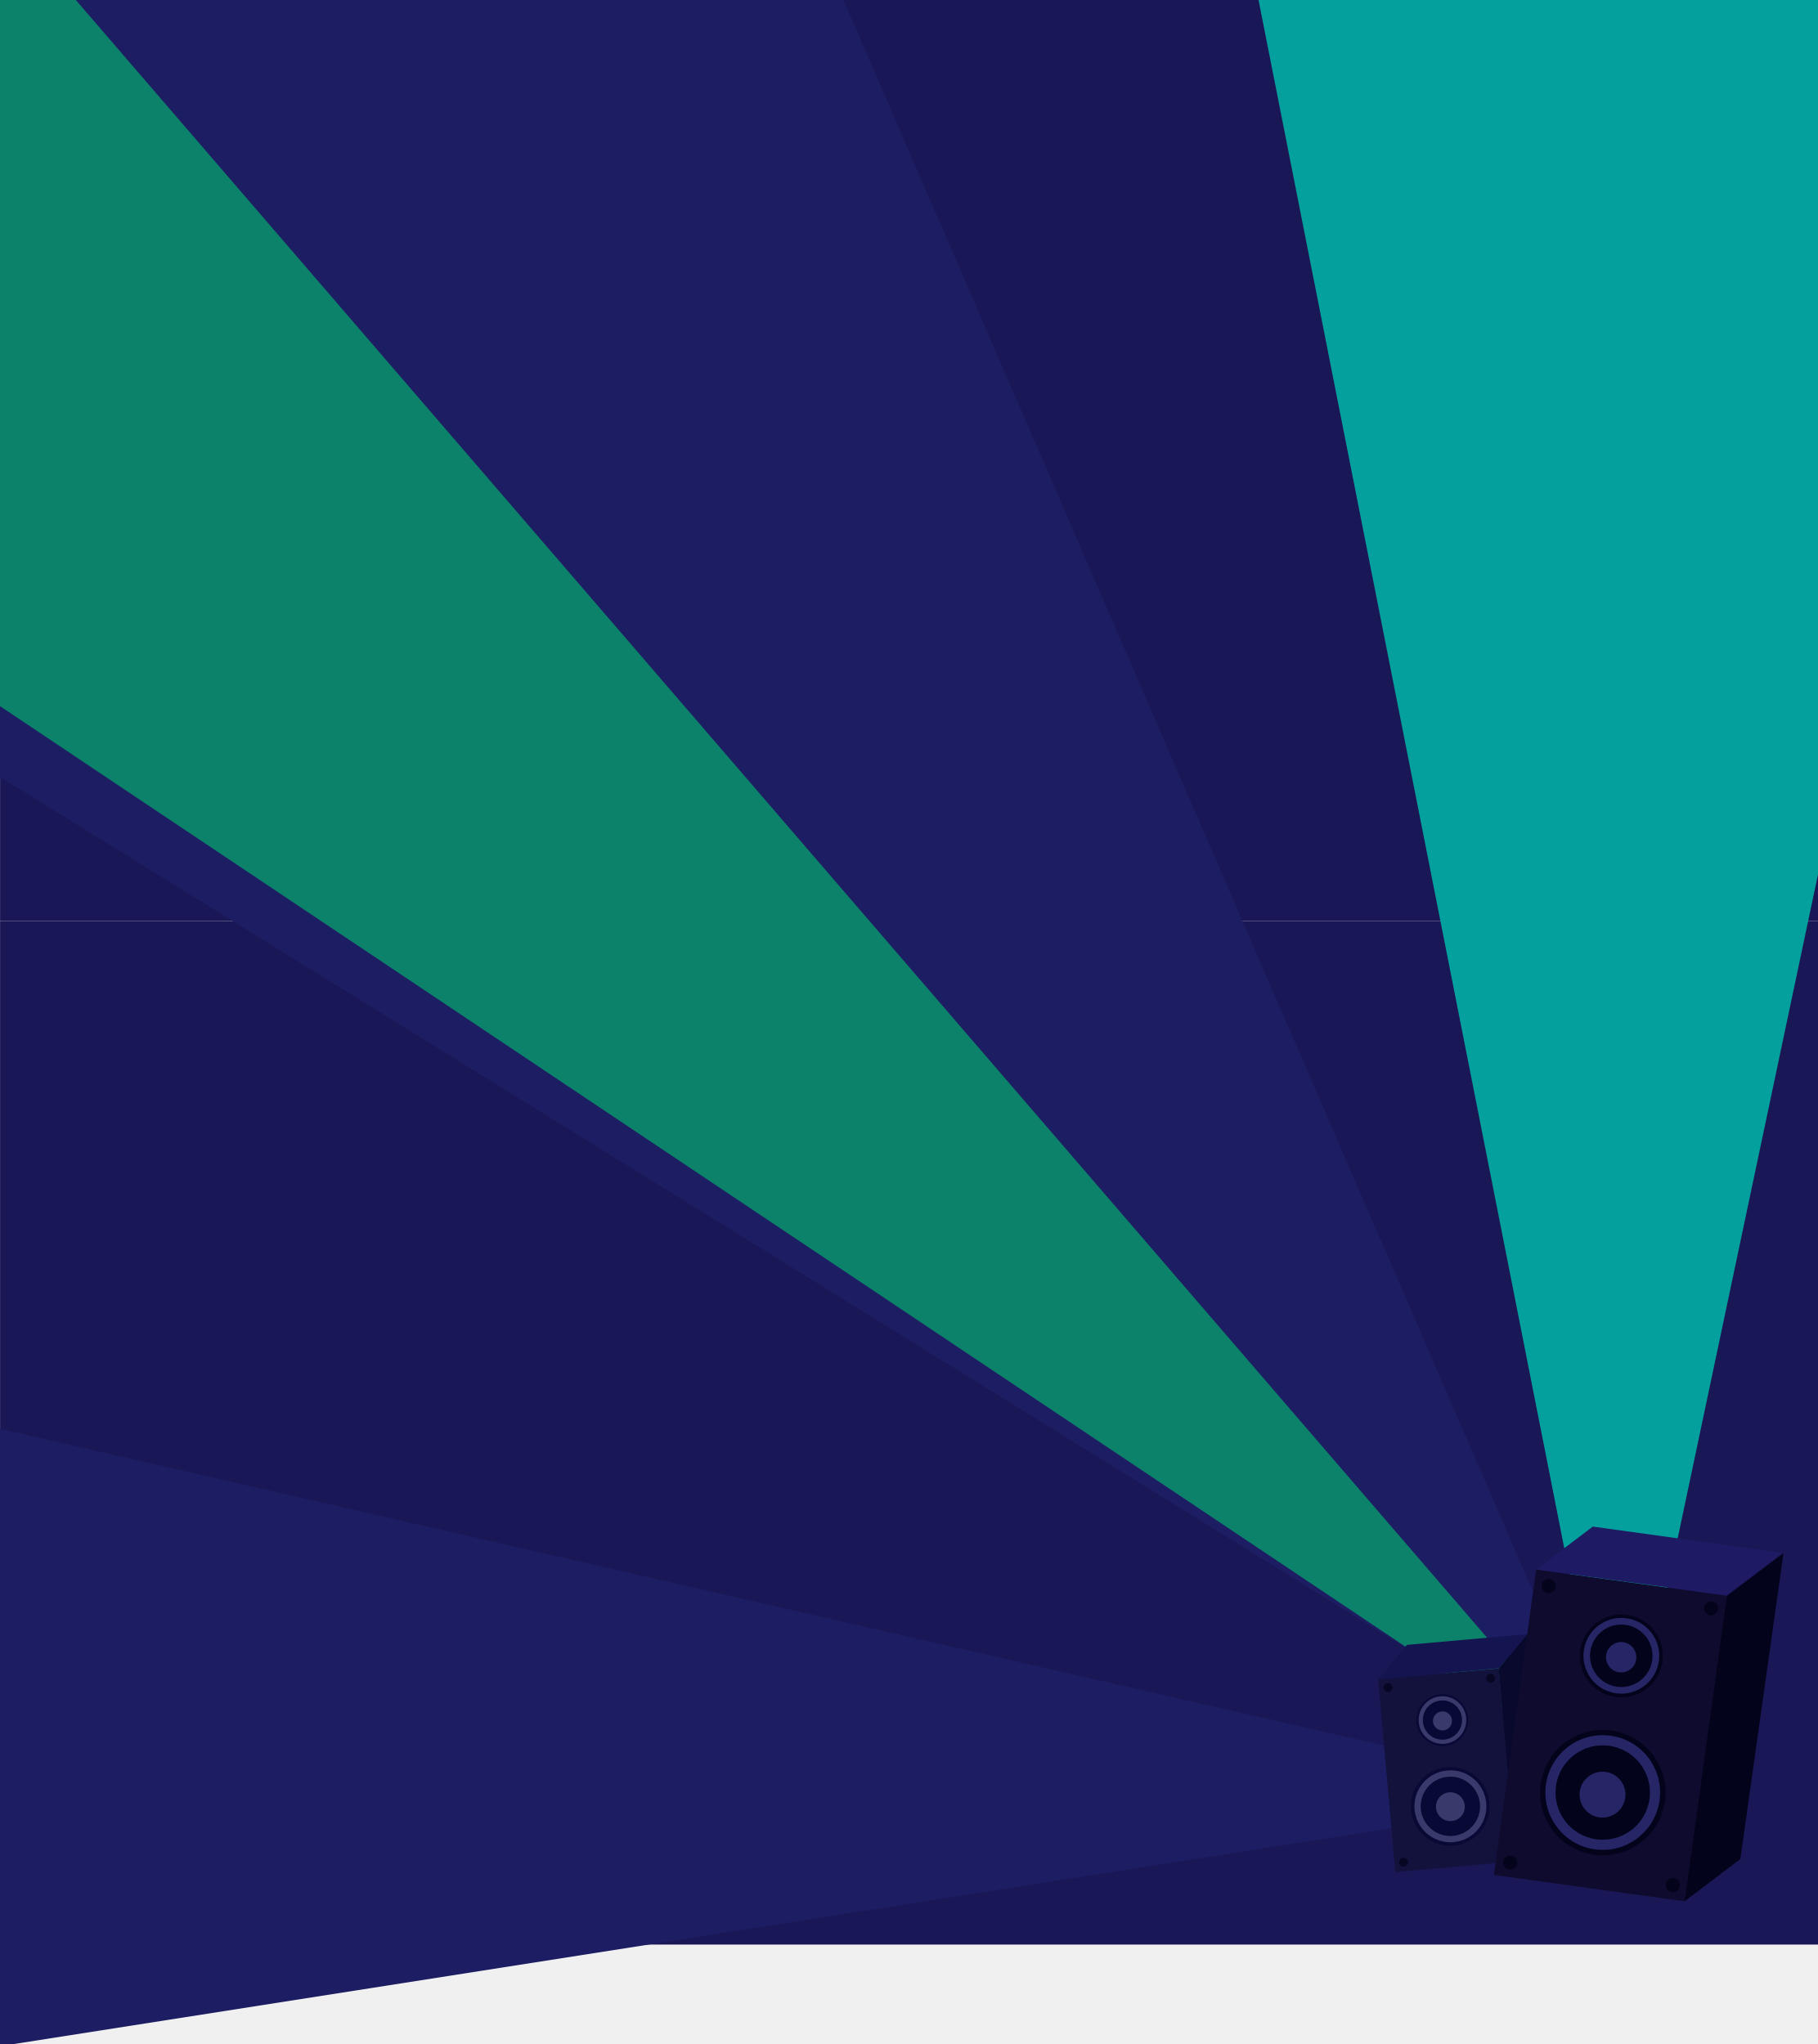
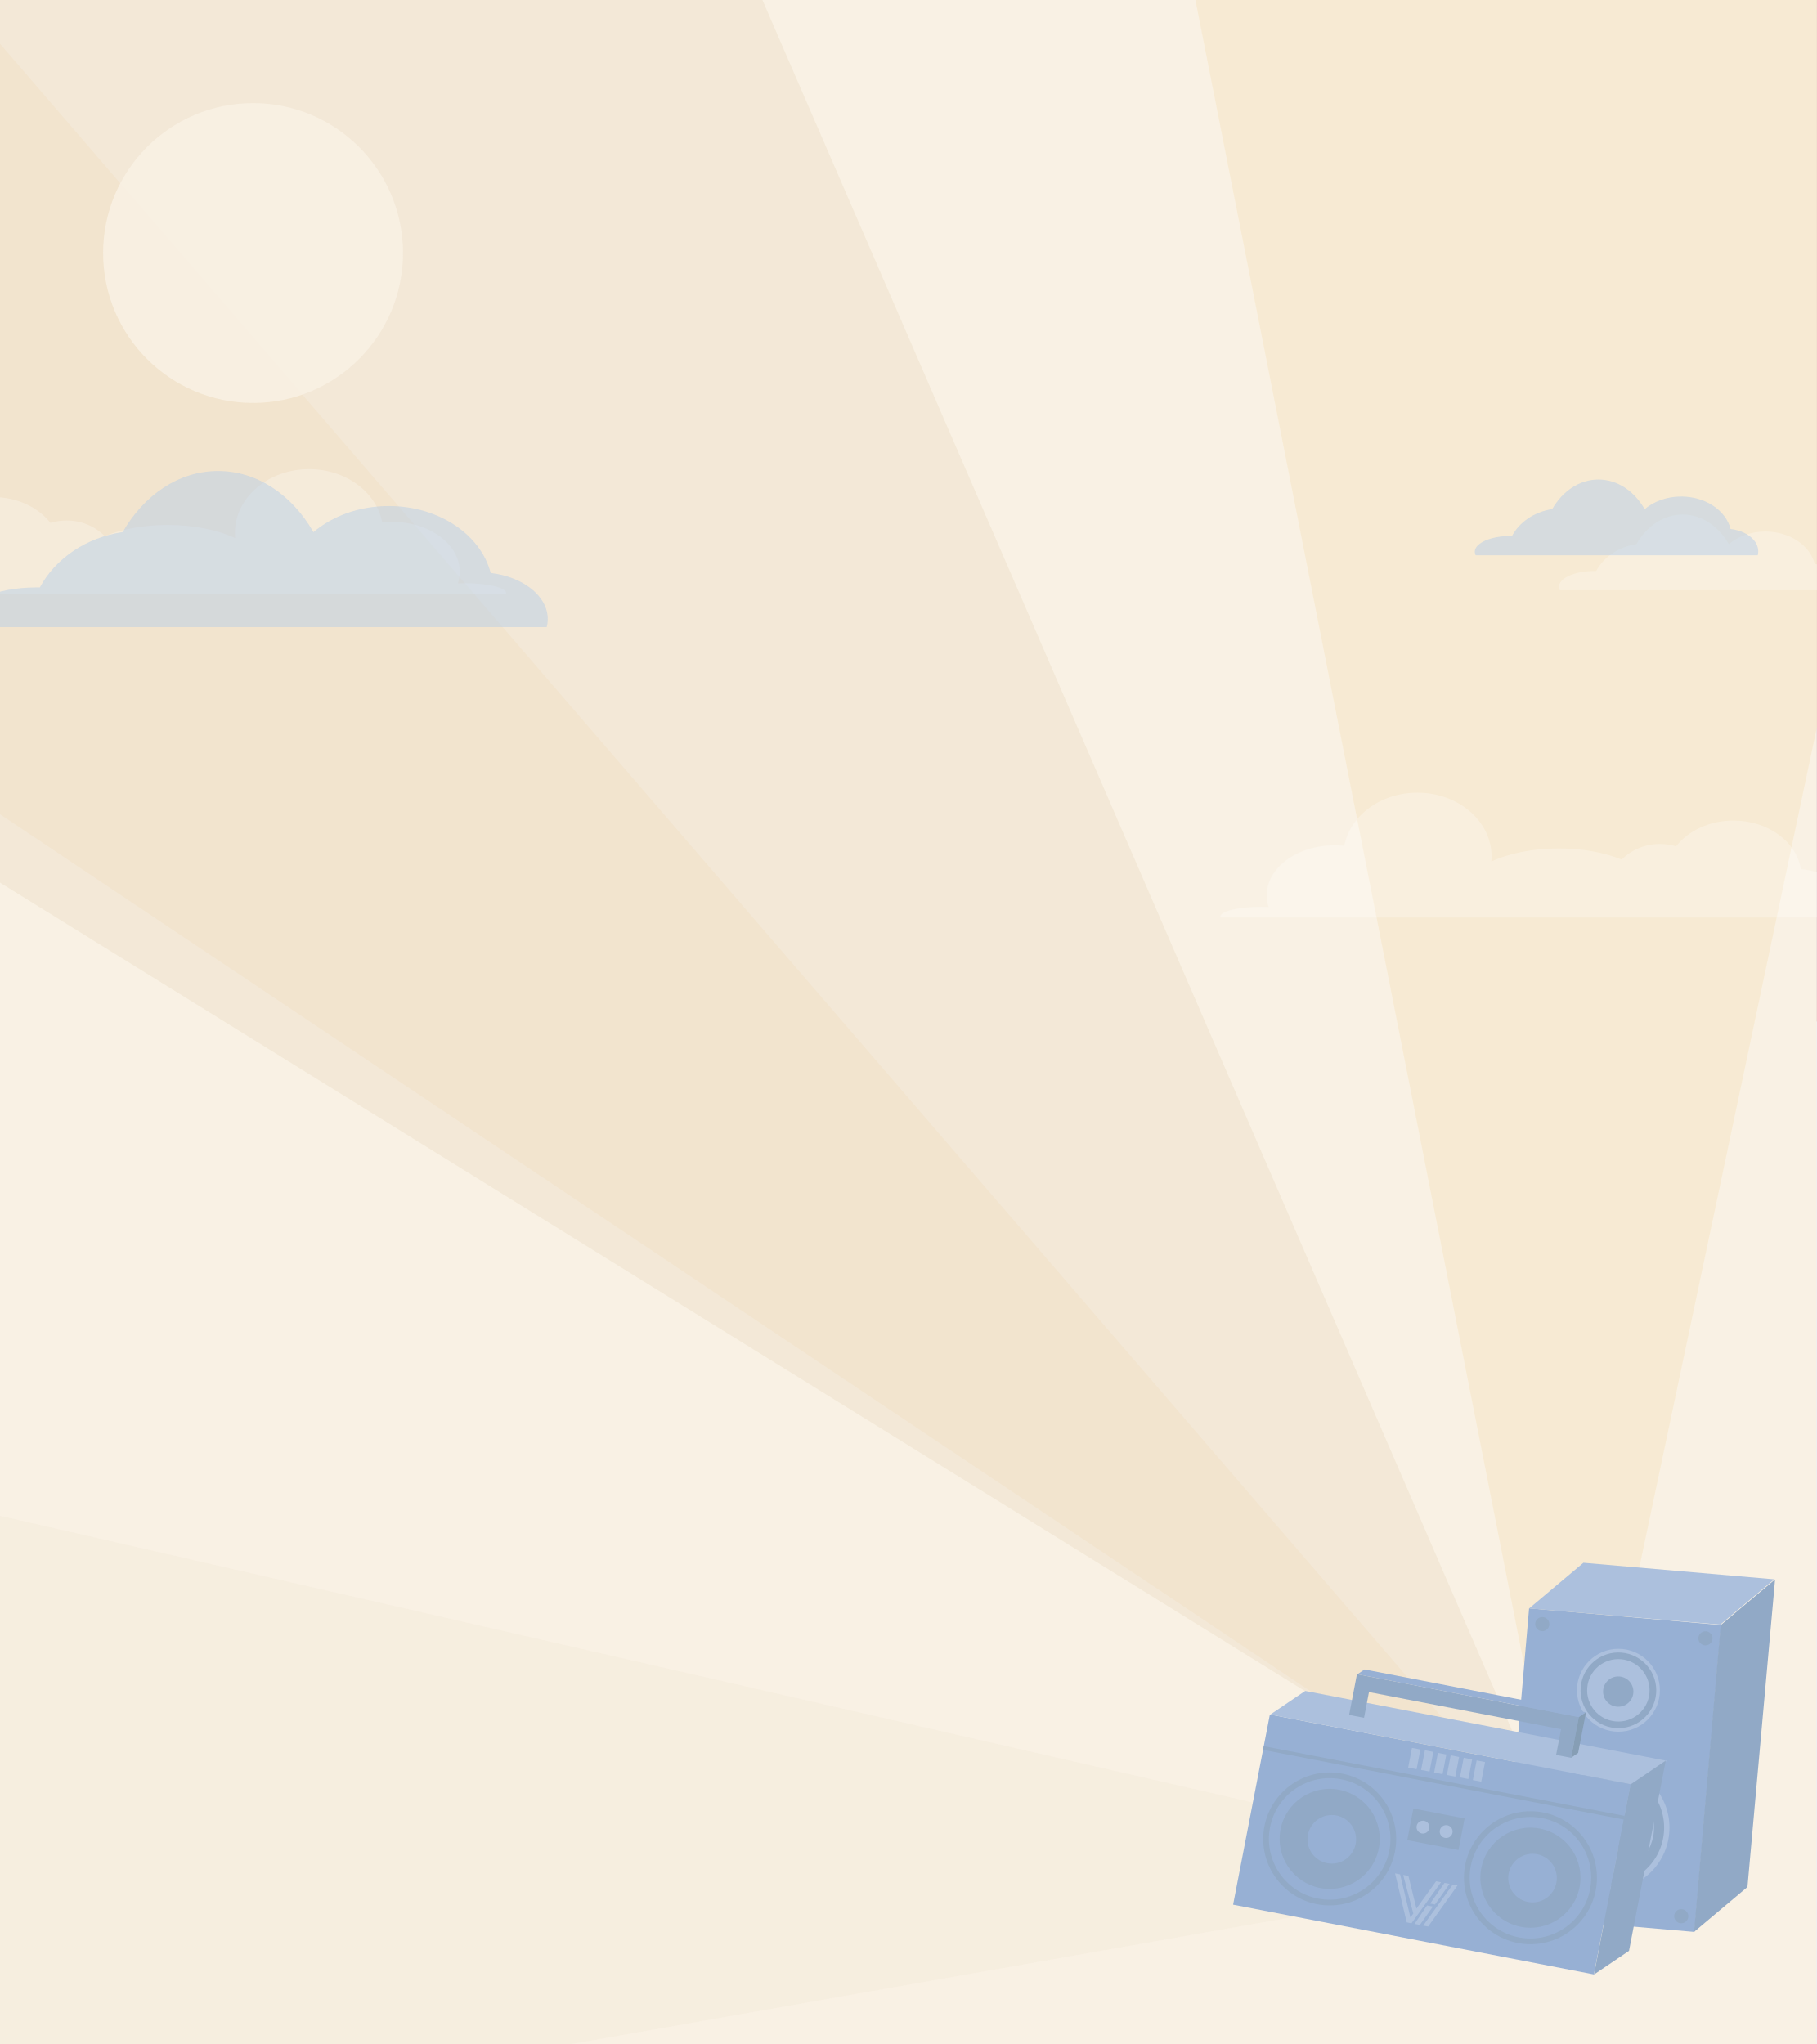
- <svg xmlns="http://www.w3.org/2000/svg" xmlns:xlink="http://www.w3.org/1999/xlink" width="1920" height="2160" style="vector-effect:non-scaling-stroke" version="1.1" id="svg94">
-   <defs id="defs86">
-     <symbol data-name="Layer 1" id="svg_3" style="vector-effect:non-scaling-stroke" viewBox="0 0 3589.84 2426.84">
-       <defs style="vector-effect:non-scaling-stroke" id="defs7">
-         <style id="style2">.cls-1 {
-         fill: none;
-       }
- 
-       .cls-2 {
-         clip-path: url(#clip-path);
-       }
- 
-       .cls-3 {
-         fill: #1a1756;
-       }
- 
-       .cls-4 {
-         fill: #1d1d63;
-       }
- 
-       .cls-5 {
-         fill: #0c826a;
-       }
- 
-       .cls-6 {
-         fill: #04a09d;
-       }
- 
-       .cls-7 {
-         fill: #12123d;
-       }
- 
-       .cls-8 {
-         fill: #090935;
-       }
- 
-       .cls-9 {
-         fill: #39396b;
-       }
- 
-       .cls-10 {
-         fill: #070723;
-       }
- 
-       .cls-11 {
-         fill: #09092d;
-       }
- 
-       .cls-12 {
-         fill: #141451;
-       }
- 
-       .cls-13 {
-         fill: #0f0b2e;
-       }
- 
-       .cls-14 {
-         fill: #04031c;
-       }
- 
-       .cls-15 {
-         fill: #262666;
-       }
- 
-       .cls-16 {
-         fill: #1e1a63;
-       }</style>
-         <clipPath id="svg_2" style="vector-effect:non-scaling-stroke">
-           <rect class="cls-1" height="2271" style="vector-effect:non-scaling-stroke;fill:none" width="1920" x="-3" y="582" id="rect4" />
-         </clipPath>
-       </defs>
-       <g class="cls-2" style="vector-effect:non-scaling-stroke" clip-path="url(#clip-path)" id="g83">
-         <rect class="cls-3" height="1081" style="vector-effect:non-scaling-stroke;fill:#1a1756" width="1920" x="1444.56" y="1214.2" id="rect11" />
-         <rect class="cls-3" height="1080" style="vector-effect:non-scaling-stroke;fill:#1a1756" width="1920" x="1444.56" y="134.2" id="rect13" />
-         <polygon class="cls-4" points="2271.33,94.2 0,166.88 3147.56,2117.2 " style="vector-effect:non-scaling-stroke;fill:#1d1d63" id="polygon15" />
-         <polygon class="cls-4" points="1253.7,1706.83 1289.42,2426.84 3135.53,2137.57 " style="vector-effect:non-scaling-stroke;fill:#1d1d63" id="polygon17" />
-         <polygon class="cls-5" points="1400.23,97.09 58.86,59.76 3151.27,2129.64 " style="vector-effect:non-scaling-stroke;fill:#0c826a" id="polygon19" />
-         <polygon class="cls-6" points="3589.84,96.75 2725.72,0 3152.97,2164.15 " style="vector-effect:non-scaling-stroke;fill:#04a09d" id="polygon21" />
-         <g style="vector-effect:non-scaling-stroke" id="g51">
-           <g style="vector-effect:non-scaling-stroke" id="g45">
-             <rect class="cls-7" height="204.52" style="vector-effect:non-scaling-stroke;fill:#12123d" transform="rotate(-5.09,-2784.666,-13869.419)" width="127.99" x="1467.95" y="2456.63" id="rect23" />
-             <circle class="cls-8" cx="1535.34" cy="2597.01" r="41.62" style="vector-effect:non-scaling-stroke;fill:#090935" transform="rotate(-5.09,-2781.289,-13831.284)" id="circle25" />
-             <circle class="cls-9" cx="1535.46" cy="2597.34" r="15.22" style="vector-effect:non-scaling-stroke;fill:#39396b" transform="rotate(-5.09,-2781.192,-13830.942)" id="circle27" />
-             <path class="cls-9" d="m 1532,2559.12 a 38,38 0 1 0 41.27,34.51 38,38 0 0 0 -41.27,-34.51 z m 6.16,69.09 a 31.33,31.33 0 1 1 28.42,-34 31.33,31.33 0 0 1 -28.46,34 z" style="vector-effect:non-scaling-stroke;fill:#39396b" transform="translate(1440.56,-447.8)" id="path29" />
-             <circle class="cls-10" cx="1469.56" cy="2471.45" r="4.7" style="vector-effect:non-scaling-stroke;fill:#070723" transform="rotate(-5.09,-2847.056,-13956.84)" id="circle31" />
-             <circle class="cls-10" cx="1486.01" cy="2655.99" r="4.7" style="vector-effect:non-scaling-stroke;fill:#070723" transform="rotate(-5.09,-2830.575,-13772.272)" id="circle33" />
-             <circle class="cls-10" cx="1577.89" cy="2461.79" r="4.7" style="vector-effect:non-scaling-stroke;fill:#070723" transform="rotate(-5.09,-2738.762,-13966.454)" id="circle35" />
-             <circle class="cls-10" cx="1594.33" cy="2646.34" r="4.7" style="vector-effect:non-scaling-stroke;fill:#070723" transform="rotate(-5.09,-2722.281,-13781.886)" id="circle37" />
-             <circle class="cls-8" cx="1527" cy="2505.87" r="27.52" style="vector-effect:non-scaling-stroke;fill:#090935" transform="rotate(-5.09,-2789.638,-13922.39)" id="circle39" />
-             <circle class="cls-9" cx="1527.08" cy="2506.75" r="10.06" style="vector-effect:non-scaling-stroke;fill:#39396b" transform="rotate(-5.09,-2789.566,-13921.485)" id="circle41" />
-             <path class="cls-9" d="m 1524.77,2480.81 a 25.16,25.16 0 1 0 27.29,22.82 25.16,25.16 0 0 0 -27.29,-22.82 z m 4.07,45.69 a 20.72,20.72 0 1 1 18.8,-22.47 20.72,20.72 0 0 1 -18.8,22.47 z" style="vector-effect:non-scaling-stroke;fill:#39396b" transform="translate(1440.56,-447.8)" id="path43" />
-           </g>
-           <polyline class="cls-11" points="3074.75 2171.8 3045.02 2207.36 3026.87 2003.54 3057.11 1967.36" style="vector-effect:non-scaling-stroke;fill:#09092d" id="polyline47" />
-           <polygon class="cls-12" points="2899.69,2015.07 2930.06,1978.68 3057.19,1967.32 3027.08,2003.41 " style="vector-effect:non-scaling-stroke;fill:#141451" id="polygon49" />
-         </g>
-         <g style="vector-effect:non-scaling-stroke" id="g81">
-           <g style="vector-effect:non-scaling-stroke" id="g75">
-             <rect class="cls-13" height="325.67" style="vector-effect:non-scaling-stroke;fill:#0f0b2e" transform="rotate(7.87,5679.622,12768.989)" width="203.77" x="1602.71" y="2359.24" id="rect53" />
-             <circle class="cls-14" cx="1696.26" cy="2582.42" r="66.26" style="vector-effect:non-scaling-stroke;fill:#04031c" transform="rotate(-82.13,2159.658,1531.853)" id="circle55" />
-             <circle class="cls-15" cx="1695.96" cy="2584.53" r="24.22" style="vector-effect:non-scaling-stroke;fill:#262666" transform="rotate(-82.13,2159.361,1533.967)" id="circle57" />
-             <path class="cls-15" d="m 1704.55,2522.43 a 60.56,60.56 0 1 0 51.7,68.28 60.56,60.56 0 0 0 -51.7,-68.28 z m -15.12,109.4 a 49.87,49.87 0 1 1 56.23,-42.58 49.87,49.87 0 0 1 -56.23,42.57 z" style="vector-effect:non-scaling-stroke;fill:#262666" transform="translate(1440.56,-447.8)" id="path59" />
-             <circle class="cls-14" cx="1639.03" cy="2364.12" r="7.48" style="vector-effect:non-scaling-stroke;fill:#04031c" transform="rotate(-82.13,2102.423,1313.559)" id="circle61" />
-             <circle class="cls-14" cx="1598.65" cy="2656.32" r="7.48" style="vector-effect:non-scaling-stroke;fill:#04031c" transform="rotate(-82.13,2062.053,1605.759)" id="circle63" />
-             <circle class="cls-14" cx="1810.54" cy="2387.82" r="7.48" style="vector-effect:non-scaling-stroke;fill:#04031c" transform="rotate(-82.13,2273.933,1337.248)" id="circle65" />
-             <circle class="cls-14" cx="1770.16" cy="2680.02" r="7.48" style="vector-effect:non-scaling-stroke;fill:#04031c" transform="rotate(-82.13,2233.564,1629.458)" id="circle67" />
-             <circle class="cls-14" cx="1715.85" cy="2438.04" r="43.82" style="vector-effect:non-scaling-stroke;fill:#04031c" transform="rotate(-82.13,2179.247,1387.469)" id="circle69" />
-             <circle class="cls-15" cx="1715.66" cy="2439.44" r="16.02" style="vector-effect:non-scaling-stroke;fill:#262666" transform="rotate(-82.13,2179.051,1388.864)" id="circle71" />
-             <path class="cls-15" d="m 1721.33,2398.36 a 40,40 0 1 0 34.19,45.15 40,40 0 0 0 -34.19,-45.15 z m -10,72.34 a 33,33 0 1 1 37.19,-28.16 33,33 0 0 1 -37.19,28.17 z" style="vector-effect:non-scaling-stroke;fill:#262666" transform="translate(1440.56,-447.8)" id="path73" />
-           </g>
-           <polyline class="cls-14" points="3282.13 2204.89 3223.31 2249.43 3267.88 1926.88 3327.72 1881.58" style="vector-effect:non-scaling-stroke;fill:#04031c" id="polyline77" />
-           <polygon class="cls-16" points="3066.51,1899.06 3126.35,1853.75 3326.83,1881.45 3267.5,1926.37 " style="vector-effect:non-scaling-stroke;fill:#1e1a63" id="polygon79" />
-         </g>
-       </g>
-     </symbol>
+ <svg xmlns="http://www.w3.org/2000/svg" xmlns:xlink="http://www.w3.org/1999/xlink" width="1920" height="2161" version="1.1" viewBox="0 0 1920 2161">
+   <defs>
+     <style>.cls-1,.cls-198,.cls-199,.cls-200,.cls-201,.cls-202,.cls-206,.cls-207,.cls-208{fill:none;}.cls-106,.cls-116,.cls-120,.cls-121,.cls-2{fill:#ed725a;}.cls-3,.cls-60{fill:#f9f1e4;}.cls-214,.cls-4,.cls-66{fill:#f7ebd2;}.cls-5{fill:#1a1756;}.cls-137,.cls-181,.cls-6{fill:#e89087;}.cls-7{opacity:0.4;}.cls-8{opacity:0.08;fill:url(#linear-gradient);}.cls-9{clip-path:url(#clip-path);}.cls-10{opacity:0.5;}.cls-11{fill:url(#radial-gradient);}.cls-12{fill:url(#radial-gradient-133);}.cls-13{clip-path:url(#clip-path-2);}.cls-14{fill:#de9949;}.cls-15{clip-path:url(#clip-path-3);}.cls-16{clip-path:url(#clip-path-4);}.cls-17{clip-path:url(#clip-path-5);}.cls-18{clip-path:url(#clip-path-6);}.cls-19{clip-path:url(#clip-path-7);}.cls-20{clip-path:url(#clip-path-8);}.cls-21{clip-path:url(#clip-path-9);}.cls-22{clip-path:url(#clip-path-10);}.cls-23{clip-path:url(#clip-path-11);}.cls-24{clip-path:url(#clip-path-12);}.cls-25{clip-path:url(#clip-path-13);}.cls-26{fill:url(#linear-gradient-2);}.cls-27{fill:url(#linear-gradient-3);}.cls-28{fill:url(#linear-gradient-4);}.cls-29{fill:url(#linear-gradient-5);}.cls-30{fill:url(#linear-gradient-6);}.cls-31,.cls-32,.cls-33,.cls-34,.cls-35,.cls-36,.cls-37,.cls-38,.cls-39,.cls-40,.cls-41,.cls-42,.cls-43,.cls-44,.cls-45,.cls-46{fill-rule:evenodd;}.cls-31{fill:url(#linear-gradient-7);}.cls-32{fill:url(#linear-gradient-8);}.cls-33{fill:url(#linear-gradient-9);}.cls-34{fill:url(#linear-gradient-10);}.cls-35{fill:url(#linear-gradient-11);}.cls-36{fill:url(#linear-gradient-12);}.cls-37{fill:url(#linear-gradient-13);}.cls-38{fill:url(#linear-gradient-14);}.cls-39{fill:url(#linear-gradient-15);}.cls-40{fill:url(#linear-gradient-16);}.cls-41{fill:url(#linear-gradient-17);}.cls-42{fill:url(#linear-gradient-18);}.cls-43{fill:url(#linear-gradient-19);}.cls-44{fill:url(#linear-gradient-20);}.cls-45{fill:url(#linear-gradient-21);}.cls-46{fill:url(#linear-gradient-22);}.cls-47{fill:#97958c;}.cls-48,.cls-59{fill:#fff;}.cls-48,.cls-58{opacity:0.3;}.cls-49{fill:#74d596;}.cls-50{fill:#97b0d4;}.cls-51{fill:#edafa0;}.cls-173,.cls-190,.cls-52{fill:#0058a8;}.cls-53{fill:#efe3ce;opacity:0.6;}.cls-54{fill:#f2e9d7;opacity:0.37;}.cls-55{fill:#f2e4ce;}.cls-105,.cls-56{fill:#f7e6c6;}.cls-56{opacity:0.58;}.cls-57{opacity:0.15;}.cls-60{opacity:0.85;}.cls-61{opacity:0.25;}.cls-62{opacity:0.43;}.cls-63{fill:#adc9ea;}.cls-64{opacity:0.45;}.cls-65{fill:#9cc17c;}.cls-66{opacity:0.8;}.cls-67{fill:#acc0dd;}.cls-68{fill:#91a9c6;}.cls-148,.cls-171,.cls-173,.cls-187,.cls-190,.cls-69{font-size:36px;}.cls-148,.cls-69{fill:#e45c52;}.cls-106,.cls-136,.cls-137,.cls-170,.cls-176,.cls-187,.cls-69{font-family:SofiaProRegular, Sofia Pro;}.cls-70{letter-spacing:-0.04em;}.cls-71{letter-spacing:-0.01em;}.cls-72{letter-spacing:-0.01em;}.cls-73{letter-spacing:-0.02em;}.cls-74{letter-spacing:-0.03em;}.cls-75{letter-spacing:-0.05em;}.cls-76{letter-spacing:-0.01em;}.cls-77{letter-spacing:-0.01em;}.cls-78{letter-spacing:-0.02em;}.cls-79{letter-spacing:-0.01em;}.cls-80{letter-spacing:0em;}.cls-81{letter-spacing:0em;}.cls-82{letter-spacing:-0.02em;}.cls-83{letter-spacing:-0.01em;}.cls-84{letter-spacing:0em;}.cls-85{letter-spacing:-0.03em;}.cls-86{letter-spacing:-0.01em;}.cls-87{letter-spacing:-0.01em;}.cls-88{letter-spacing:-0.03em;}.cls-89{letter-spacing:-0.09em;}.cls-90{letter-spacing:-0.01em;}.cls-91{letter-spacing:-0.01em;}.cls-92{letter-spacing:-0.03em;}.cls-93{letter-spacing:-0.01em;}.cls-94{letter-spacing:-0.02em;}.cls-95{letter-spacing:-0.04em;}.cls-96{letter-spacing:-0.02em;}.cls-97{letter-spacing:-0.01em;}.cls-98{letter-spacing:0em;}.cls-99{letter-spacing:-0.01em;}.cls-100{letter-spacing:-0.02em;}.cls-101,.cls-161{letter-spacing:0em;}.cls-102{letter-spacing:-0.01em;}.cls-103{letter-spacing:-0.04em;}.cls-104{letter-spacing:-0.01em;}.cls-106{font-size:70px;}.cls-107{letter-spacing:-0.01em;}.cls-108{letter-spacing:-0.02em;}.cls-109{letter-spacing:-0.05em;}.cls-110{letter-spacing:-0.02em;}.cls-111{letter-spacing:-0.01em;}.cls-112{letter-spacing:-0.01em;}.cls-113{letter-spacing:0em;}.cls-114{letter-spacing:-0.03em;}.cls-115{clip-path:url(#clip-path-14);}.cls-116,.cls-121{font-size:91.96px;font-family:SofiaProCondensedRegular, Sofia Pro Condensed;}.cls-116{letter-spacing:0.17em;}.cls-117,.cls-121{letter-spacing:0.2em;}.cls-118{letter-spacing:0.17em;}.cls-119{letter-spacing:0.1em;}.cls-120{font-size:20.18px;font-family:SofiaProLight, Sofia Pro;letter-spacing:0.2em;}.cls-122{letter-spacing:0.19em;}.cls-123{letter-spacing:0.19em;}.cls-124{letter-spacing:0.17em;}.cls-125{letter-spacing:0.17em;}.cls-126{fill:#f7f7f7;}.cls-127{fill:#e0e0e0;opacity:0.42;isolation:isolate;}.cls-128{fill:#6b7373;}.cls-129{fill:#353535;}.cls-130{fill:#c53c02;}.cls-131{fill:#751b00;}.cls-132{fill:#265a8f;}.cls-133{fill:#162f51;}.cls-134{fill:#fdee00;}.cls-135{fill:#ecc700;}.cls-136{font-size:50px;fill:#f9f4ed;}.cls-137{font-size:40px;}.cls-138{letter-spacing:-0.01em;}.cls-139{letter-spacing:0em;}.cls-140{letter-spacing:-0.01em;}.cls-141{letter-spacing:-0.01em;}.cls-142,.cls-147{letter-spacing:0em;}.cls-143{letter-spacing:-0.02em;}.cls-144,.cls-145,.cls-146,.cls-147{text-decoration:underline;}.cls-145{letter-spacing:0em;}.cls-146{letter-spacing:-0.01em;}.cls-148,.cls-157,.cls-161,.cls-168,.cls-173,.cls-190{font-family:SofiaProBold, Sofia Pro;}.cls-148,.cls-157,.cls-161,.cls-168,.cls-172,.cls-174,.cls-181,.cls-190,.cls-203{font-weight:700;}.cls-149{letter-spacing:-0.01em;}.cls-150{letter-spacing:-0.01em;}.cls-151{letter-spacing:-0.01em;}.cls-152{letter-spacing:-0.01em;}.cls-153{letter-spacing:-0.01em;}.cls-154{letter-spacing:-0.02em;}.cls-155{letter-spacing:0em;}.cls-156{letter-spacing:-0.02em;}.cls-158{letter-spacing:-0.03em;}.cls-159{letter-spacing:-0.05em;}.cls-160{letter-spacing:-0.03em;}.cls-162{letter-spacing:-0.02em;}.cls-163{letter-spacing:-0.02em;}.cls-164{letter-spacing:-0.01em;}.cls-165{letter-spacing:-0.01em;}.cls-166{letter-spacing:-0.02em;}.cls-167{letter-spacing:-0.03em;}.cls-168{letter-spacing:-0.02em;}.cls-169{letter-spacing:0em;}.cls-170{font-size:14px;}.cls-170,.cls-187{fill:#3897c6;}.cls-172,.cls-203{font-size:126.81px;fill:#8ba9cc;font-family:SofiaProCondensedBold, Sofia Pro Condensed;}.cls-175{letter-spacing:-0.03em;}.cls-177{letter-spacing:-0.02em;}.cls-178{letter-spacing:-0.02em;}.cls-179{letter-spacing:-0.01em;}.cls-180{letter-spacing:-0.02em;}.cls-181{font-size:60px;font-family:SofiaProSemiBold, Sofia Pro;}.cls-182{letter-spacing:-0.03em;}.cls-183{letter-spacing:-0.03em;}.cls-184{letter-spacing:-0.01em;}.cls-185{letter-spacing:-0.01em;}.cls-186{letter-spacing:-0.03em;}.cls-188{letter-spacing:-0.02em;}.cls-189{letter-spacing:0em;}.cls-191{letter-spacing:-0.01em;}.cls-192{letter-spacing:-0.01em;}.cls-193{letter-spacing:-0.01em;}.cls-194{letter-spacing:-0.02em;}.cls-195{letter-spacing:-0.01em;}.cls-196{letter-spacing:-0.02em;}.cls-197{fill:#0e527e;}.cls-198{stroke:#de9949;stroke-width:8px;}.cls-198,.cls-199,.cls-200,.cls-201,.cls-202,.cls-206,.cls-207,.cls-208,.cls-209{stroke-linecap:round;stroke-miterlimit:10;}.cls-199,.cls-200,.cls-201,.cls-202,.cls-206,.cls-207,.cls-208,.cls-209{stroke-width:7px;}.cls-199{stroke:url(#linear-gradient-23);}.cls-200{stroke:url(#linear-gradient-24);}.cls-201{stroke:url(#linear-gradient-25);}.cls-202{stroke:url(#linear-gradient-26);}.cls-203{letter-spacing:-0.03em;}.cls-204{letter-spacing:-0.01em;}.cls-205{letter-spacing:0em;}.cls-206{stroke:url(#linear-gradient-27);}.cls-207{stroke:url(#linear-gradient-28);}.cls-208{stroke:url(#linear-gradient-29);}.cls-209{fill:url(#linear-gradient-30);stroke:url(#linear-gradient-31);}.cls-210{fill:#869eb5;}.cls-211{letter-spacing:-0.01em;}.cls-212{letter-spacing:0em;}.cls-213{fill:#e24a42;}.cls-214{opacity:0.11;}</style>
+     <linearGradient id="linear-gradient" x1="969.41" x2="975.41" y1="3106.6" y2="2528.6" gradientUnits="userSpaceOnUse">
+       <stop stop-color="#daecf4" offset="0" />
+       <stop stop-color="#acd7ea" offset="1" />
+     </linearGradient>
+     <clipPath id="clip-path" transform="translate(2316 2893.7)">
+       <path class="cls-1" d="m1973 2790.5c0-34.19-22.31-61.92-49.82-61.92-20.09 0-37.4 14.79-45.28 36.08a75.88 75.88 0 0 0-45.11-14.73 77.16 77.16 0 0 0-18.12 2.16c-8.86-30.94-35.32-53.4-66.58-53.4-21.32 0-40.39 10.45-53.18 26.9-22.17-19.32-52-31.17-84.9-31.17a130 130 0 0 0-73.73 22.53l-14.23-2.57c-8.07-12.08-22.54-20.41-39.31-21.3-5.42-14.91-21.27-25.71-40-25.71a47 47 0 0 0-14 2.12 34.87 34.87 0 0 0-67 18.78 79.05 79.05 0 0 0-100.76 95.05 70.1 70.1 0 0 0-35.26-9.19c-33 0-59.79 21.35-59.79 47.69a38.4 38.4 0 0 0 0.88 8.12 71.2 71.2 0 0 0-48-0.75 72.59 72.59 0 0 0-137.6 25.59c-15.91-15.1-43.87-25.13-75.73-25.13a137.47 137.47 0 0 0-44.14 7v-0.6c0-17.44-13.33-32.39-32.3-38.74a13.16 13.16 0 0 0 3.83-9c0-9.44-11.48-17.08-25.63-17.08a36.2 36.2 0 0 0-11.24 1.79 45.26 45.26 0 0 0-54.37-20.54c-0.19-21.08-18.91-38.11-42-38.11a44.73 44.73 0 0 0-21.38 5.35c2.53-7.13 2.34-14.16-1.18-19.77-7.93-12.66-29.75-13.28-48.74-1.39a57.52 57.52 0 0 0-13.86 12.06 51.13 51.13 0 0 0-26.58-7.64c-35.38 0-64.06 37.92-64.06 84.7a108.93 108.93 0 0 0 4.21 30.2 61.77 61.77 0 0 0-30.54-8.14 62.4 62.4 0 0 0-34.92 10.86c-16.88-41.19-61.79-70.65-114.55-70.65a138 138 0 0 0-27.53 2.78c-20-42.12-61.65-71.1-109.84-71.1-38.87 0-73.5 18.85-95.93 48.25-8.39-11.05-22.85-18.36-39.3-18.36a52 52 0 0 0-27.19 7.5c-4.75-16.71-19.43-28.88-36.81-28.88-21.22 0-38.43 18.16-38.43 40.57a41.07 41.07 0 0 0 18.39 34.62l-4 490.68 1945.1 6.52v-411.2c23.05-5.4 40.51-30.57 40.51-60.83z" fill="none" />
+     </clipPath>
+     <radialGradient id="radial-gradient" cx="2693" cy="5995.7" r="1418.4" gradientUnits="userSpaceOnUse">
+       <stop stop-color="#e89087" stop-opacity=".6" offset="0" />
+       <stop stop-color="#e9968c" stop-opacity=".63" offset=".05" />
+       <stop stop-color="#eca599" stop-opacity=".69" offset=".12" />
+       <stop stop-color="#f0bfae" stop-opacity=".81" offset=".22" />
+       <stop stop-color="#f5e2ca" stop-opacity=".96" offset=".33" />
+       <stop stop-color="#f7ebd2" offset=".36" />
+       <stop stop-color="#74d596" offset=".67" />
+       <stop stop-color="#97b0d4" offset=".99" />
+     </radialGradient>
+     <radialGradient id="radial-gradient-133" cx="2693" cy="5995.7" r="1418.8" xlink:href="#radial-gradient" />
+     <clipPath id="clip-path-2" transform="translate(2316 2893.7)">
+       <rect class="cls-1" transform="matrix(.95 -.3 .3 .95 -1415.6 92.58)" x="-477.34" y="4560" width="138.34" height="135.34" fill="none" />
+     </clipPath>
+     <clipPath id="clip-path-3" transform="translate(2316 2893.7)">
+       <rect class="cls-1" transform="matrix(.95 -.3 .3 .95 -1627.6 -190.13)" x="-1498.3" y="5105" width="138.34" height="135.34" fill="none" />
+     </clipPath>
+     <clipPath id="clip-path-4" transform="translate(2316 2893.7)">
+       <rect class="cls-1" transform="matrix(.95 -.3 .3 .95 -1368.5 -98.54)" x="-1072.3" y="4312" width="138.34" height="135.34" fill="none" />
+     </clipPath>
+     <clipPath id="clip-path-5" transform="translate(2316 2893.7)">
+       <rect class="cls-1" transform="matrix(.95 -.3 .3 .95 -1384.4 -217.52)" x="-1465.3" y="4304" width="138.34" height="135.34" fill="none" />
+     </clipPath>
+     <clipPath id="clip-path-6" transform="translate(2316 2893.7)">
+       <rect class="cls-1" transform="matrix(.95 -.3 .3 .95 -1565.9 -446.24)" x="-2296.3" y="4777" width="138.34" height="135.34" fill="none" />
+     </clipPath>
+     <clipPath id="clip-path-7" transform="translate(2316 2893.7)">
+       <rect class="cls-1" transform="matrix(.95 -.3 .3 .95 -1695.8 -317.1)" x="-1943.3" y="5262" width="138.34" height="135.34" fill="none" />
+     </clipPath>
+     <clipPath id="clip-path-8" transform="translate(2316 2893.7)">
+       <rect class="cls-1" transform="matrix(.95 -.3 .3 .95 -1578 75.04)" x="-615.34" y="5077" width="138.34" height="135.34" fill="none" />
+     </clipPath>
+     <clipPath id="clip-path-9" transform="translate(2316 2893.7)">
+       <rect class="cls-1" transform="matrix(.95 -.3 .3 .95 -1614 12)" x="-837.34" y="5162" width="138.34" height="135.34" fill="none" />
+     </clipPath>
+     <clipPath id="clip-path-10" transform="translate(2316 2893.7)">
+       <rect class="cls-1" transform="matrix(.95 -.3 .3 .95 -1679.7 -412.9)" x="-2245.3" y="5162" width="138.34" height="135.34" fill="none" />
+     </clipPath>
+     <clipPath id="clip-path-11" transform="translate(2316 2893.7)">
+       <rect class="cls-1" transform="matrix(.95 -.3 .3 .95 -1385.5 -16.51)" x="-815.34" y="4408" width="138.34" height="135.34" fill="none" />
+     </clipPath>
+     <clipPath id="clip-path-12" transform="translate(2316 2893.7)">
+       <rect class="cls-1" transform="matrix(.95 -.3 .3 .95 -1498.3 97.32)" x="-503.34" y="4830" width="138.34" height="135.34" fill="none" />
+     </clipPath>
+     <clipPath id="clip-path-13" transform="translate(2316 2893.7)">
+       <rect class="cls-1" transform="matrix(.95 -.3 .3 .95 -1478.6 -389.58)" x="-2069.3" y="4523" width="138.34" height="135.34" fill="none" />
+     </clipPath>
+     <linearGradient id="linear-gradient-2" x1="-152.08" x2="1447" y1="4556.1" y2="4562" gradientUnits="userSpaceOnUse">
+       <stop stop-color="#fff" stop-opacity=".13" offset="0" />
+       <stop stop-color="#e89087" stop-opacity=".3" offset="1" />
+     </linearGradient>
+     <linearGradient id="linear-gradient-3" x1="-152.31" x2="1446.8" y1="4617.6" y2="4623.4" xlink:href="#linear-gradient-2" />
+     <linearGradient id="linear-gradient-4" x1="-152.52" x2="1446.6" y1="4676.7" y2="4682.5" xlink:href="#linear-gradient-2" />
+     <linearGradient id="linear-gradient-5" x1="-152.66" x2="1446.5" y1="4712.9" y2="4718.7" xlink:href="#linear-gradient-2" />
+     <linearGradient id="linear-gradient-6" x1="-152.71" x2="1446.4" y1="4730.5" y2="4736.3" xlink:href="#linear-gradient-2" />
+     <linearGradient id="linear-gradient-7" x1="-643.36" x2="1165.2" y1="5355.3" y2="5529.8" xlink:href="#linear-gradient-2" />
+     <linearGradient id="linear-gradient-8" x1="-625.89" x2="1182.7" y1="5173.5" y2="5347.9" xlink:href="#linear-gradient-2" />
+     <linearGradient id="linear-gradient-9" x1="-593.54" x2="1215.1" y1="4837.9" y2="5012.4" xlink:href="#linear-gradient-2" />
+     <linearGradient id="linear-gradient-10" x1="-556.76" x2="1251.4" y1="4461.3" y2="4635.7" xlink:href="#linear-gradient-2" />
+     <linearGradient id="linear-gradient-11" x1="-561.03" x2="1247.4" y1="4503.5" y2="4677.9" xlink:href="#linear-gradient-2" />
+     <linearGradient id="linear-gradient-12" x1="-555.61" x2="1253" y1="4445.2" y2="4619.7" xlink:href="#linear-gradient-2" />
+     <linearGradient id="linear-gradient-13" x1="-632.32" x2="1176.2" y1="5241.8" y2="5416.2" xlink:href="#linear-gradient-2" />
+     <linearGradient id="linear-gradient-14" x1="-568.66" x2="1239.8" y1="4581.8" y2="4756.2" xlink:href="#linear-gradient-2" />
+     <linearGradient id="linear-gradient-15" x1="-561.49" x2="1247" y1="4507.5" y2="4681.9" xlink:href="#linear-gradient-2" />
+     <linearGradient id="linear-gradient-16" x1="-531.33" x2="1277.3" y1="4142.6" y2="4317" xlink:href="#linear-gradient-2" />
+     <linearGradient id="linear-gradient-17" x1="-578.25" x2="1230.7" y1="4677.1" y2="4851.6" xlink:href="#linear-gradient-2" />
+     <linearGradient id="linear-gradient-18" x1="-602.77" x2="1205.8" y1="4934.7" y2="5109.2" xlink:href="#linear-gradient-2" />
+     <linearGradient id="linear-gradient-19" x1="-595.46" x2="1213" y1="4859.6" y2="5034.1" xlink:href="#linear-gradient-2" />
+     <linearGradient id="linear-gradient-20" x1="-588.13" x2="1220.8" y1="4779.8" y2="4954.3" xlink:href="#linear-gradient-2" />
+     <linearGradient id="linear-gradient-21" x1="-614.19" x2="1194.3" y1="5054" y2="5228.4" xlink:href="#linear-gradient-2" />
+     <linearGradient id="linear-gradient-22" x1="-545.2" x2="1263.3" y1="4338.2" y2="4512.6" xlink:href="#linear-gradient-2" />
+     <clipPath id="clip-path-14" transform="translate(2316 2893.7)">
+       <path class="cls-2" d="m994.1 475.74 141.14-380.83c1-2.65-0.51-4.79-3.33-4.79h-24.15a7.86 7.86 0 0 0-6.87 4.79l-141.14 380.83c-1 2.64 0.51 4.78 3.33 4.78h24.15a7.87 7.87 0 0 0 6.87-4.78z" fill="#ed725a" />
+     </clipPath>
+     <linearGradient id="linear-gradient-23" x1="4425" x2="5065" y1="5202.2" y2="5202.2" gradientUnits="userSpaceOnUse">
+       <stop stop-color="#ff931e" offset="0" />
+       <stop stop-color="#fc921f" stop-opacity=".99" offset=".18" />
+       <stop stop-color="#f39023" stop-opacity=".95" offset=".31" />
+       <stop stop-color="#e48c29" stop-opacity=".89" offset=".43" />
+       <stop stop-color="#ce8631" stop-opacity=".8" offset=".53" />
+       <stop stop-color="#b27e3d" stop-opacity=".68" offset=".64" />
+       <stop stop-color="#90754a" stop-opacity=".54" offset=".74" />
+       <stop stop-color="#676a5a" stop-opacity=".37" offset=".83" />
+       <stop stop-color="#395e6d" stop-opacity=".18" offset=".93" />
+       <stop stop-color="#0e527e" stop-opacity="0" offset="1" />
+     </linearGradient>
+     <linearGradient id="linear-gradient-24" x1="4425" x2="5065" y1="5133.2" y2="5133.2" xlink:href="#linear-gradient-23" />
+     <linearGradient id="linear-gradient-25" x1="4425" x2="5065" y1="5156.2" y2="5156.2" xlink:href="#linear-gradient-23" />
+     <linearGradient id="linear-gradient-26" x1="4425" x2="5065" y1="5179.2" y2="5179.2" xlink:href="#linear-gradient-23" />
+     <linearGradient id="linear-gradient-27" x1="1391" x2="2031" y1="3907.2" y2="3907.2" xlink:href="#linear-gradient-23" />
+     <linearGradient id="linear-gradient-28" x1="1391" x2="2031" y1="3838.2" y2="3838.2" xlink:href="#linear-gradient-23" />
+     <linearGradient id="linear-gradient-29" x1="1391" x2="2031" y1="3861.2" y2="3861.2" xlink:href="#linear-gradient-23" />
+     <linearGradient id="linear-gradient-30" x1="1394.5" x2="2027.5" y1="3884.2" y2="3884.2" gradientUnits="userSpaceOnUse">
+       <stop stop-color="#fff" offset="0" />
+       <stop offset="1" />
+     </linearGradient>
+     <linearGradient id="linear-gradient-31" x1="1391" x2="2031" y1="3884.2" y2="3884.2" xlink:href="#linear-gradient-23" />
  </defs>
-   <g class="layer" id="g92">
-     <use id="svg_4" transform="matrix(1.87073,0,0,1.87073,-1445.28,-1047.836)" x="0" xlink:href="#svg_3" y="0" style="fill:#1a1756;fill-opacity:1;stroke:none" width="100%" height="100%" />
-     <g id="svg_5" style="vector-effect:non-scaling-stroke" />
+   <g id="backgrounds" transform="translate(-2316,-2893.7)">
+     <rect class="cls-3" x="2316" y="3947.9" width="1920" height="1106.8" fill="#f9f1e4" stroke-width="1.012" />
+     <rect class="cls-6" x="2316" y="2893.7" width="1920" height="1080" fill="#e89087" />
+     <rect class="cls-3" x="2316" y="2893.7" width="1920" height="1394" fill="#f9f1e4" stroke-width="1.136" />
+   </g>
+   <g id="strobey_things" transform="translate(-2316,-2893.7)" data-name="strobey things">
+     <polygon class="cls-53" points="3970 4851.7 3093.8 2828.7 822.44 2901.4" fill="#efe3ce" opacity=".6" />
+     <polygon class="cls-54" points="3958 4872 2076.1 4441.3 2108 5197.7" fill="#f2e9d7" opacity=".37" />
+     <polygon class="cls-55" points="3973.7 4864.1 2222.7 2831.6 881.29 2794.2" fill="#f2e4ce" />
+     <polygon class="cls-56" points="3975.4 4898.6 4412.3 2831.2 3548.2 2734.5" fill="#f7e6c6" opacity=".58" />
+     <circle class="cls-60" cx="2583.5" cy="3161.2" r="158.5" fill="#f9f1e4" opacity=".85" />
+     <g class="cls-61" fill="#fff" opacity=".25">
+       <path class="cls-59" transform="translate(2316,2893.7)" d="m1475.5 969.78a1.7 1.7 0 0 1-0.15 0.22h0.3l-0.1-0.2z" />
+       <path class="cls-59" transform="translate(2316,2893.7)" d="m1959 964c0-23.22-24.14-42.37-55.33-45.19-4.59-28.94-34.75-51.3-71.28-51.3-25.48 0-47.86 10.88-60.63 27.27a59.06 59.06 0 0 0-17-2.48 56.84 56.84 0 0 0-40.51 16.47c-17.79-7.33-41-11.78-66.5-11.78-27.82 0-53 5.31-71.33 13.9 0.17-1.82 0.26-3.66 0.26-5.52 0-37.19-35.1-67.34-78.41-67.34-38.87 0-71.12 24.28-77.33 56.13a98.28 98.28 0 0 0-10.08-0.52c-39.7 0-71.88 23.7-71.88 52.94a39.8 39.8 0 0 0 1.93 12.22c-2.48-0.1-5-0.16-7.65-0.16-23.91 0-43.29 4.65-43.29 10.38a2.58 2.58 0 0 0 0.21 1h185.13a1.7 1.7 0 0 0 0.15-0.22l0.1 0.2h482.79a33.49 33.49 0 0 0 0.65-6z" />
+     </g>
+     <g class="cls-61" fill="#fff" opacity=".25">
+       <path class="cls-59" transform="translate(2316,2893.7)" d="m349.51 627.78a1.7 1.7 0 0 0 0.15 0.22h-0.3c0-0.07 0.07-0.14 0.1-0.2z" />
+       <path class="cls-59" transform="translate(2316,2893.7)" d="m-134 622c0-23.22 24.14-42.37 55.33-45.19 4.59-28.94 34.75-51.3 71.28-51.3 25.48 0 47.86 10.88 60.63 27.27a59.06 59.06 0 0 1 17-2.48 56.84 56.84 0 0 1 40.51 16.47c17.79-7.33 41.05-11.78 66.5-11.78 27.82 0 53 5.31 71.33 13.9-0.17-1.82-0.26-3.66-0.26-5.52 0-37.19 35.1-67.34 78.41-67.34 38.87 0 71.12 24.28 77.33 56.13a98.28 98.28 0 0 1 10.08-0.52c39.7 0 71.88 23.7 71.88 52.94a39.8 39.8 0 0 1-1.93 12.22c2.48-0.1 5-0.16 7.65-0.16 23.91 0 43.29 4.65 43.29 10.38a2.58 2.58 0 0 1-0.21 1h-185.16a1.7 1.7 0 0 1-0.15-0.22h-0.05c0 0.06-0.07 0.13-0.1 0.2h-482.79a33.49 33.49 0 0 1-0.57-6z" />
+     </g>
+     <g class="cls-62" opacity=".43">
+       <path class="cls-63" transform="translate(2316,2893.7)" d="m579 654.5c0-24.4-26-44.67-60.32-48.74-10.4-40.4-54.68-70.76-107.68-70.76-31.35 0-59.63 10.61-79.67 27.63-22.33-39.1-59.19-64.63-100.83-64.63s-78.38 25.47-100.76 64.51c-38.93 5.83-71.4 28.2-87.61 58.53h-3.63c-42.8-0.04-77.5 15.41-77.5 34.46a16.76 16.76 0 0 0 1.86 7.5h615.05a34.51 34.51 0 0 0 1.09-8.5z" fill="#adc9ea" />
+     </g>
+     <g class="cls-61" opacity=".25">
+       <path class="cls-59" transform="translate(2316,2893.7)" d="m1947.6 619.88c0-11.83-12.63-21.66-29.25-23.63-5-19.59-26.5-34.31-52.21-34.31-15.2 0-28.91 5.14-38.63 13.4-10.84-19-28.7-31.34-48.88-31.34s-38 12.35-48.86 31.28c-18.87 2.83-34.61 13.67-42.47 28.38h-1.76c-20.76 0-37.58 7.49-37.58 16.72a8.16 8.16 0 0 0 0.9 3.64h298.21a16.74 16.74 0 0 0 0.53-4.14z" fill="#fff" />
+     </g>
+     <g class="cls-64" opacity=".45">
+       <path class="cls-63" transform="translate(2316,2893.7)" d="m1858.6 582.88c0-11.83-12.63-21.66-29.25-23.63-5-19.59-26.5-34.31-52.21-34.31-15.2 0-28.91 5.14-38.63 13.4-10.84-19-28.7-31.34-48.88-31.34s-38 12.35-48.86 31.28c-18.87 2.83-34.61 13.67-42.47 28.38h-1.76c-20.76 0-37.58 7.49-37.58 16.72a8.16 8.16 0 0 0 0.9 3.64h298.21a16.74 16.74 0 0 0 0.53-4.14z" fill="#adc9ea" />
+     </g>
+   </g>
+   <g transform="translate(-2316,-2893.7)" data-name="Layer 3">
+     <rect class="cls-50" transform="rotate(4.97,-30476,30001)" x="1601.9" y="1708.7" width="203.77" height="325.67" fill="#97b0d4" />
+     <circle class="cls-67" cx="4014.5" cy="4825.9" r="66.26" fill="#acc0dd" />
+     <g fill="#91a9c6">
+       <circle class="cls-68" cx="4014.3" cy="4828" r="24.22" />
+       <path class="cls-68" transform="translate(2316,2893.7)" d="m1703.8 1871.9a60.56 60.56 0 1 0 55.08 65.58 60.55 60.55 0 0 0-55.08-65.58zm-9.57 110a49.87 49.87 0 1 1 54-45.37 49.88 49.88 0 0 1-54 45.39z" />
+       <circle class="cls-68" cx="3946.3" cy="4610.8" r="7.48" />
+       <circle class="cls-68" cx="3920.8" cy="4904.6" r="7.48" />
+       <circle class="cls-68" cx="4118.8" cy="4625.8" r="7.48" />
+       <circle class="cls-68" cx="4093.2" cy="4919.6" r="7.48" />
+     </g>
+     <circle class="cls-67" cx="4026.8" cy="4680.7" r="43.82" fill="#acc0dd" />
+     <g fill="#91a9c6">
+       <circle class="cls-68" cx="4026.6" cy="4682.1" r="16.02" />
+       <path class="cls-68" transform="translate(2316,2893.7)" d="m1714.2 1747.2a40 40 0 1 0 36.43 43.36 40 40 0 0 0-36.43-43.36zm-6.32 72.75a33 33 0 1 1 35.71-30 33 33 0 0 1-35.71 30z" />
+       <polyline class="cls-68" points="4163.2 4888.7 4106.7 4936.2 4134.9 4611.8 4192.4 4563.5" />
+     </g>
+     <polygon class="cls-67" points="3932.4 4594.2 3989.8 4545.9 4191.5 4563.4 4134.5 4611.3" fill="#acc0dd" />
+     <rect class="cls-50" transform="rotate(10.94,-12437,15489)" x="1319.5" y="1847.7" width="388.41" height="204.79" fill="#97b0d4" />
+     <circle class="cls-68" cx="3721.6" cy="4837.9" r="70.28" fill="#91a9c6" />
+     <circle class="cls-50" cx="3723.8" cy="4838.3" r="25.69" fill="#97b0d4" />
+     <path class="cls-50" transform="translate(2316,2893.7)" d="m1342.5 1932a64.24 64.24 0 1 0 75.26-50.88 64.23 64.23 0 0 0-75.26 50.88zm115 22.22a52.9 52.9 0 1 1-41.9-62 52.89 52.89 0 0 1 41.91 62.02z" fill="#97b0d4" />
+     <circle class="cls-68" cx="3933.8" cy="4878.9" r="70.28" fill="#91a9c6" />
+     <circle class="cls-50" cx="3936" cy="4879.3" r="25.69" fill="#97b0d4" />
+     <path class="cls-50" transform="translate(2316,2893.7)" d="m1554.7 1973a64.24 64.24 0 1 0 75.26-50.88 64.23 64.23 0 0 0-75.26 50.88zm115 22.23a52.9 52.9 0 1 1-41.9-62 52.9 52.9 0 0 1 41.91 62.03z" fill="#97b0d4" />
+     <rect class="cls-68" transform="rotate(10.94,-12425,15424)" x="1332.1" y="1882.9" width="388.47" height="3.96" fill="#91a9c6" />
+     <g fill="#acc0dd">
+       <rect class="cls-67" transform="rotate(10.94,-12456,15398)" x="1490.6" y="1848.6" width="9.07" height="21.16" />
+       <rect class="cls-67" transform="rotate(10.94,-12401,15409)" x="1545.2" y="1859.1" width="9.07" height="21.16" />
+       <rect class="cls-67" transform="rotate(10.94,-12415,15406)" x="1531.5" y="1856.5" width="9.07" height="21.16" />
+       <rect class="cls-67" transform="rotate(10.94,-12429,15404)" x="1517.9" y="1853.8" width="9.07" height="21.16" />
+       <rect class="cls-67" transform="rotate(10.94,-12442,15401)" x="1504.2" y="1851.2" width="9.07" height="21.16" />
+       <rect class="cls-67" transform="rotate(10.94,-12388,15412)" x="1558.8" y="1861.8" width="9.07" height="21.16" />
+     </g>
+     <rect class="cls-68" transform="rotate(10.94,-12433,15473)" x="1490.4" y="1917" width="55.17" height="34.01" fill="#91a9c6" />
+     <g fill="#acc0dd">
+       <circle class="cls-67" cx="3820.2" cy="4825.4" r="6.8" />
+       <circle class="cls-67" cx="3844.7" cy="4830.1" r="6.8" />
+       <polygon class="cls-67" points="3808 4927.1 3839.3 4883.7 3834 4882.7 3813.3 4911.5 3804.8 4877 3799.3 4876 3810 4916.8 3806.9 4920.8 3796 4875.4 3790.7 4874.3 3803 4926.1" />
+       <polygon class="cls-67" points="3820.4 4929.5 3825.7 4930.5 3856.7 4887.1 3851.7 4886.1" />
+       <polygon class="cls-67" points="3848.3 4885.4 3843 4884.4 3827.8 4906.2 3832.9 4907.2" />
+       <polygon class="cls-67" points="3811.3 4927.7 3816.9 4928.8 3830.7 4909.4 3824.5 4908.2" />
+       <polygon class="cls-67" points="4077.9 4755.3 3695.7 4681.4 3658.8 4706.4 4040.9 4780.3" />
+     </g>
+     <polygon class="cls-68" points="4001 4981.2 4038 4956.2 4076.8 4755.1 4039.6 4780.3" fill="#91a9c6" />
+     <polygon class="cls-68" points="3976.7 4752.1 3960.9 4749.1 3966.2 4721.9 3763.1 4682.6 3757.9 4709.8 3742.1 4706.8 3750.4 4663.7 3985 4709.1" fill="#91a9c6" />
+     <polygon class="cls-50" points="3750.9 4663.8 3758.4 4658.7 3992.5 4704 3985 4709.1" fill="#97b0d4" />
+     <polygon class="cls-210" points="3984.2 4747 3976.7 4752.1 3985 4709.1 3992.5 4704" fill="#869eb5" />
  </g>
</svg>
